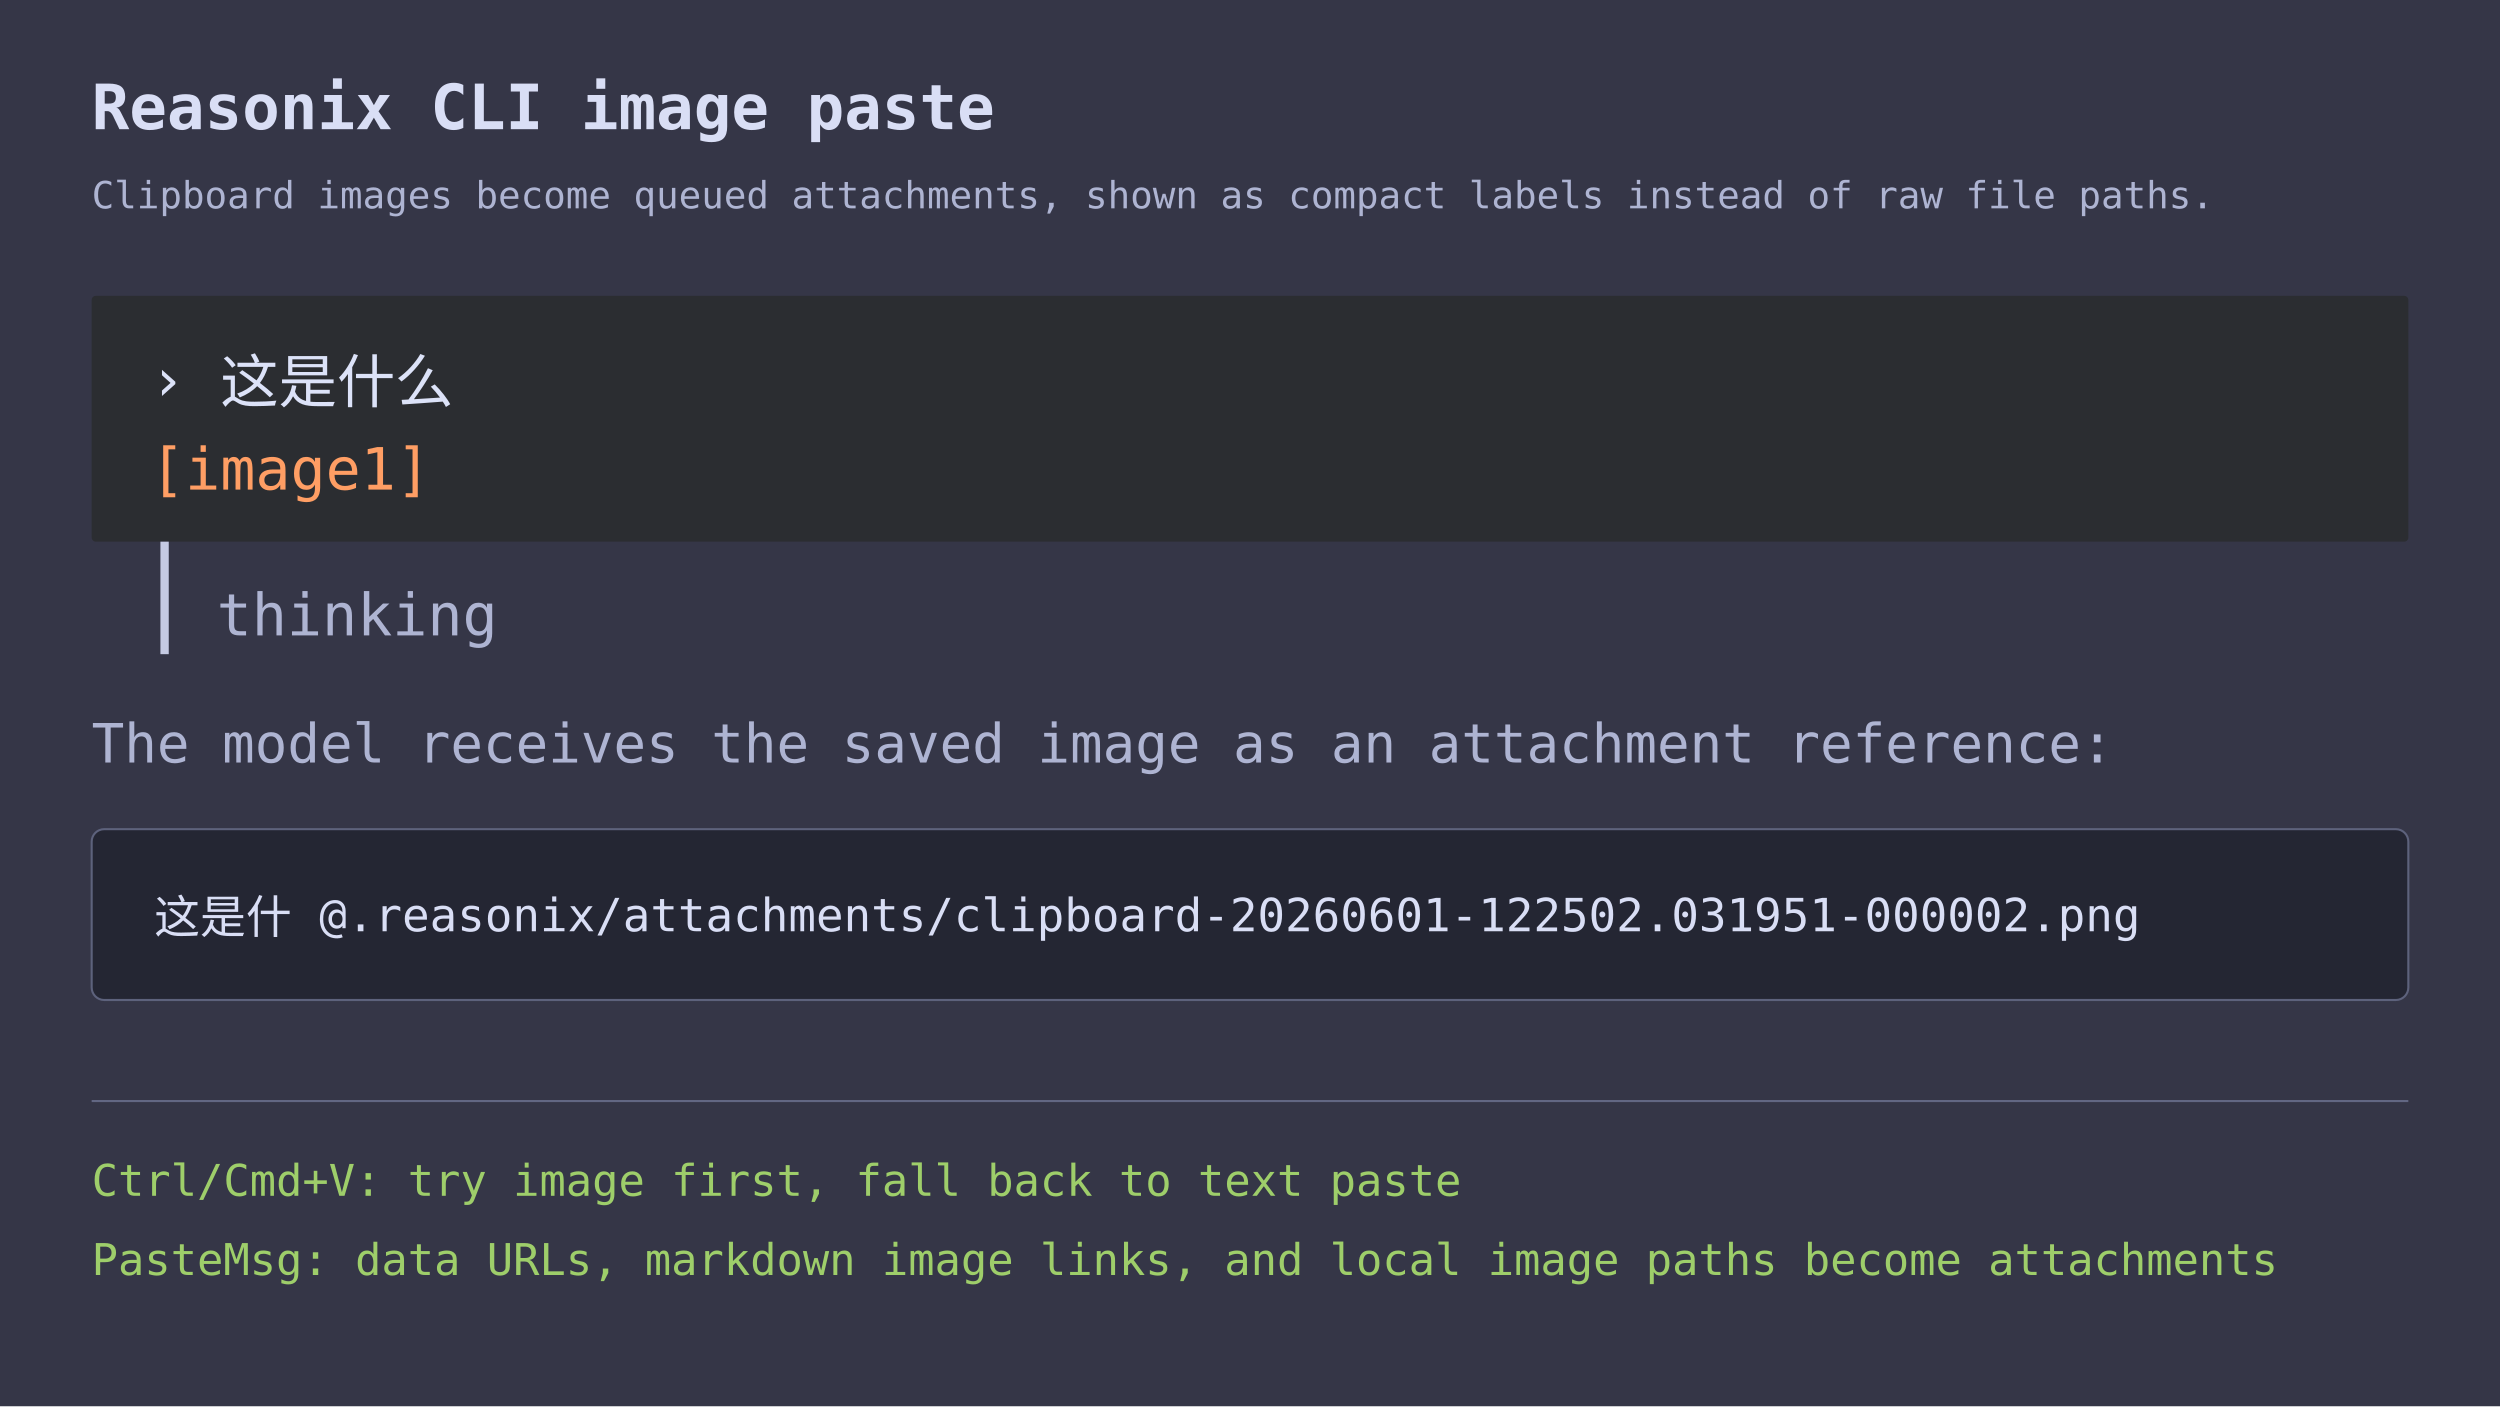
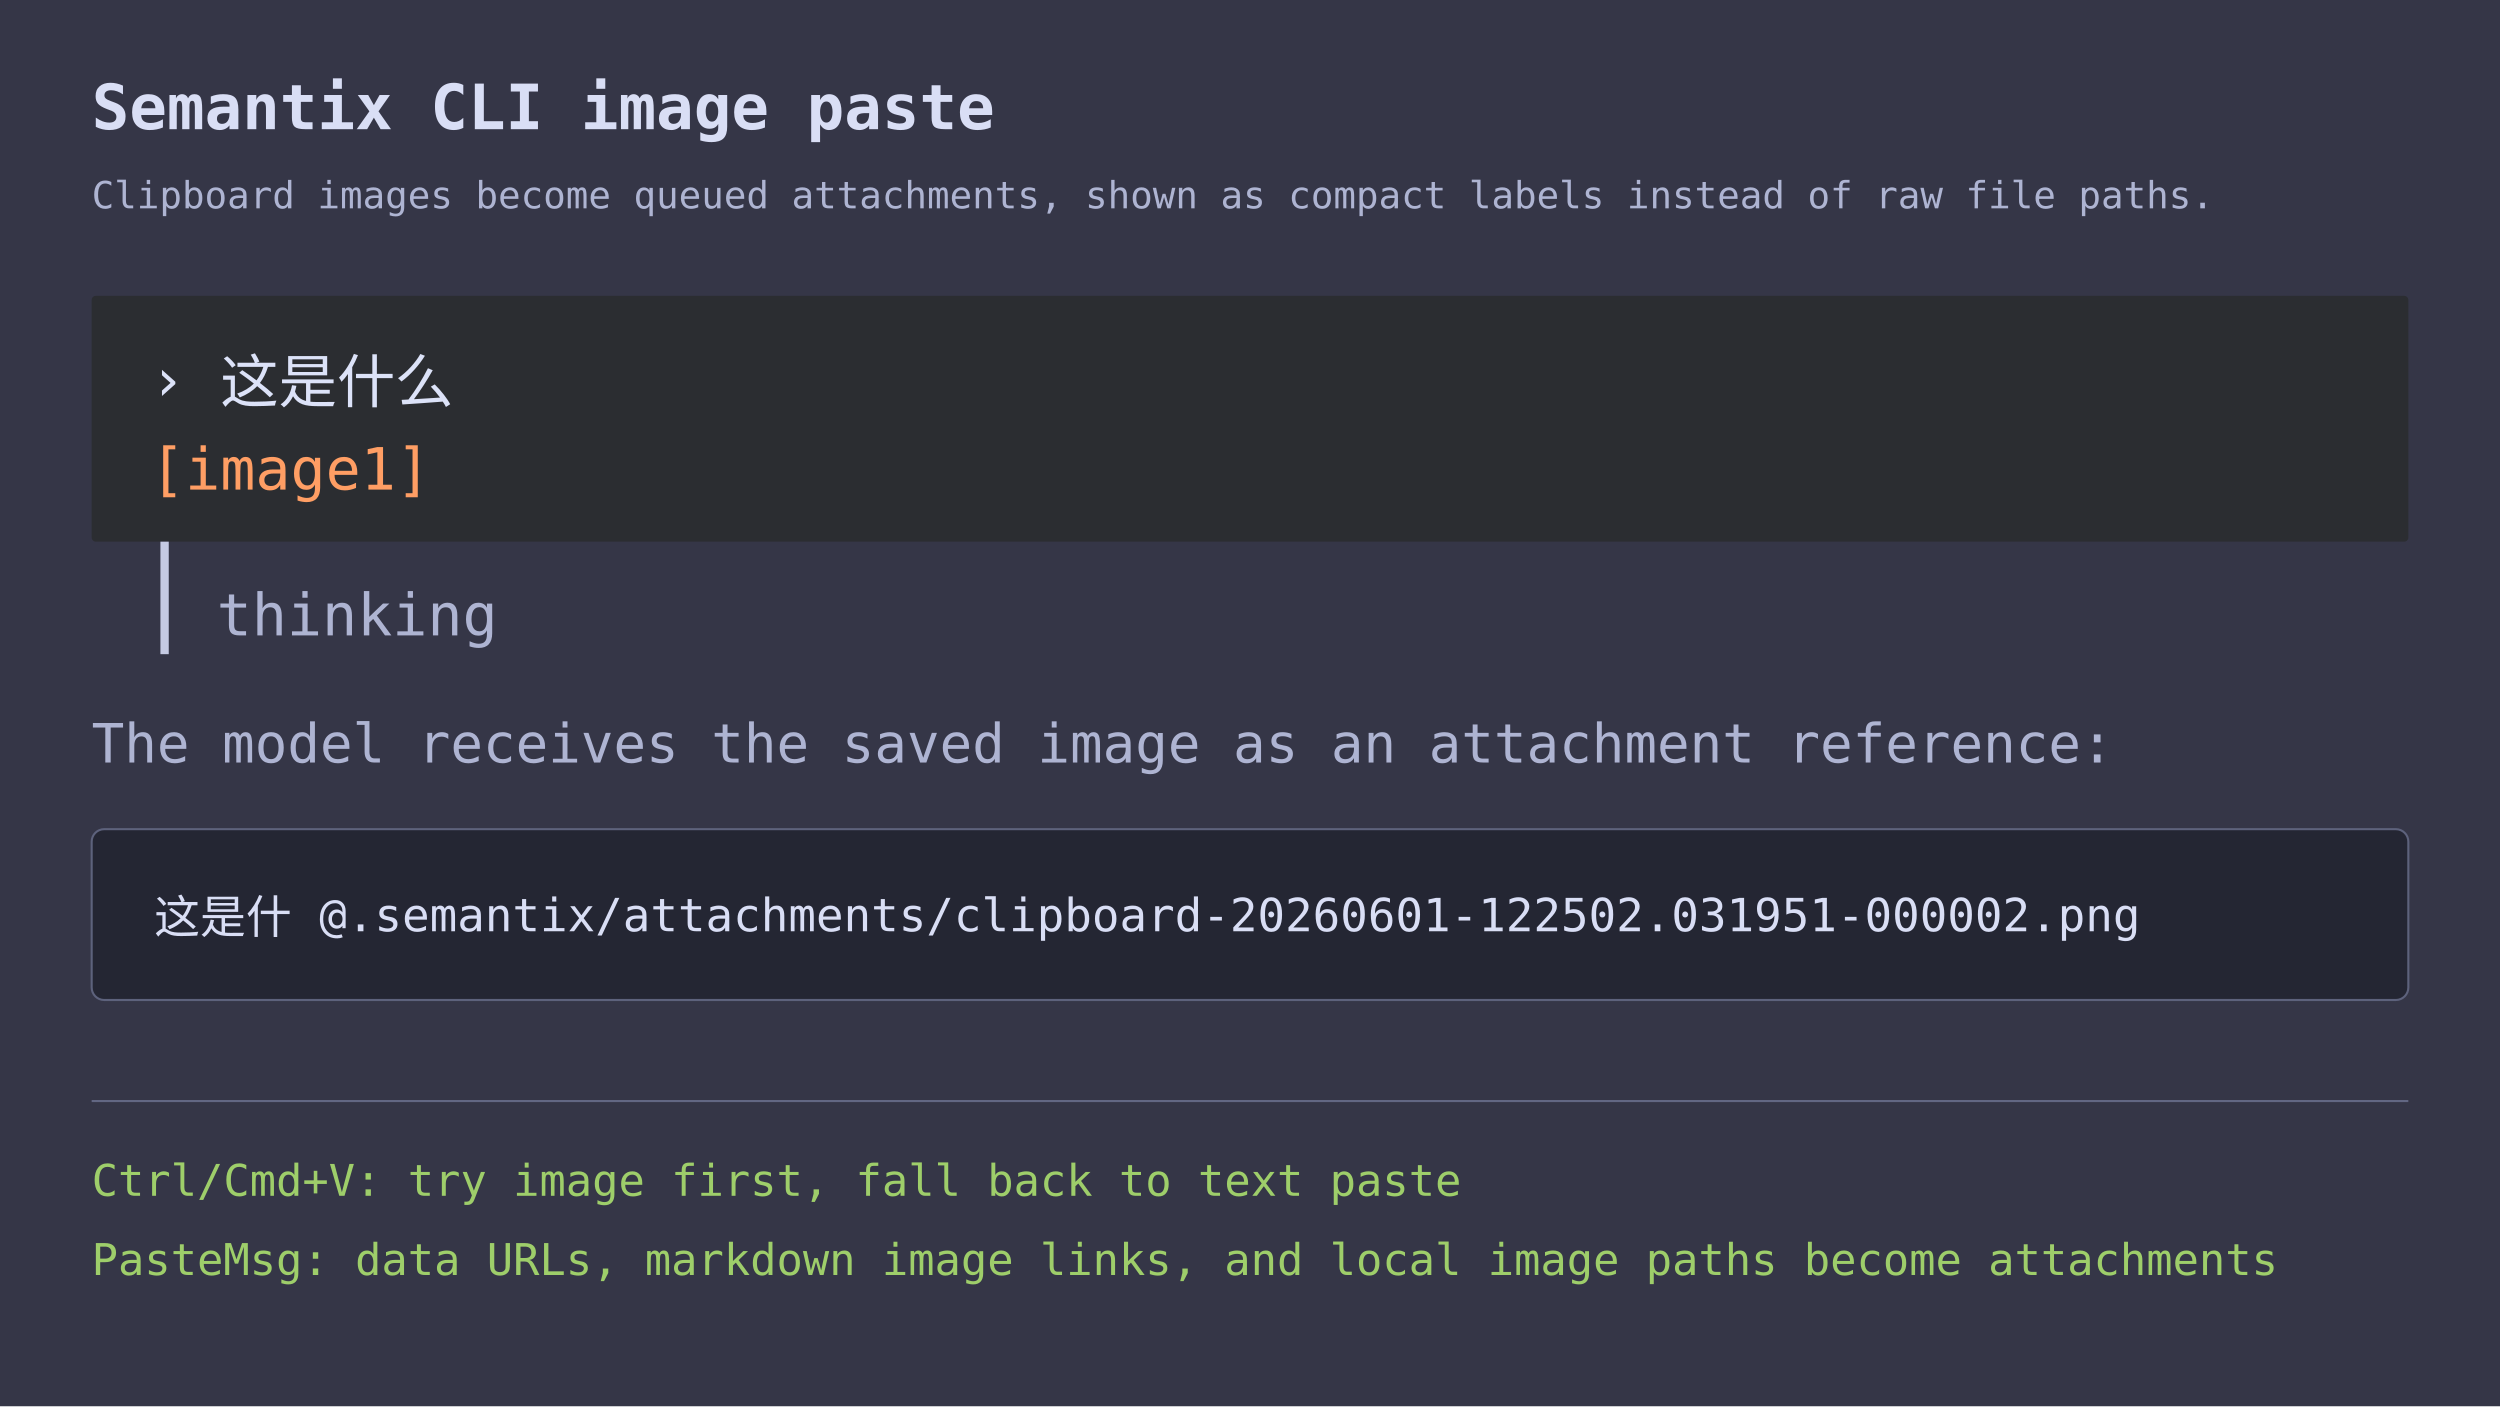
<svg xmlns="http://www.w3.org/2000/svg" width="1200" height="675" viewBox="0 0 1200 675" role="img" aria-label="CLI image paste attachment effect">
  <rect width="1200" height="675" fill="#353647" />
-   <text x="44" y="62" fill="#d9def5" font-family="ui-monospace, SFMono-Regular, Menlo, Monaco, Consolas, monospace" font-size="30" font-weight="700">Reasonix CLI image paste</text>
+   <text x="44" y="62" fill="#d9def5" font-family="ui-monospace, SFMono-Regular, Menlo, Monaco, Consolas, monospace" font-size="30" font-weight="700">Semantix CLI image paste</text>
  <text x="44" y="100" fill="#aeb4d2" font-family="ui-monospace, SFMono-Regular, Menlo, Monaco, Consolas, monospace" font-size="18">Clipboard images become queued attachments, shown as compact labels instead of raw file paths.</text>
  <rect x="44" y="142" width="1112" height="118" rx="2" fill="#2b2d31" />
  <text x="72" y="192" fill="#dce2f8" font-family="ui-monospace, SFMono-Regular, Menlo, Monaco, Consolas, monospace" font-size="28">› 这是什么</text>
  <text x="72" y="235" fill="#ff9e64" font-family="ui-monospace, SFMono-Regular, Menlo, Monaco, Consolas, monospace" font-size="28">[image1]</text>
  <path d="M79 260 L79 314" stroke="#c5cae3" stroke-width="4" />
  <text x="104" y="305" fill="#aeb4d2" font-family="ui-monospace, SFMono-Regular, Menlo, Monaco, Consolas, monospace" font-size="28">thinking</text>
  <text x="44" y="366" fill="#aeb4d2" font-family="ui-monospace, SFMono-Regular, Menlo, Monaco, Consolas, monospace" font-size="26">The model receives the saved image as an attachment reference:</text>
  <rect x="44" y="398" width="1112" height="82" rx="6" fill="#242633" stroke="#5d627c" />
-   <text x="74" y="448" fill="#d9def5" font-family="ui-monospace, SFMono-Regular, Menlo, Monaco, Consolas, monospace" font-size="22">这是什 @.reasonix/attachments/clipboard-20260601-122502.031951-000002.png</text>
+   <text x="74" y="448" fill="#d9def5" font-family="ui-monospace, SFMono-Regular, Menlo, Monaco, Consolas, monospace" font-size="22">这是什 @.semantix/attachments/clipboard-20260601-122502.031951-000002.png</text>
  <rect x="44" y="528" width="1112" height="1" fill="#626783" />
  <text x="44" y="574" fill="#9ece6a" font-family="ui-monospace, SFMono-Regular, Menlo, Monaco, Consolas, monospace" font-size="21">Ctrl/Cmd+V: try image first, fall back to text paste</text>
  <text x="44" y="612" fill="#9ece6a" font-family="ui-monospace, SFMono-Regular, Menlo, Monaco, Consolas, monospace" font-size="21">PasteMsg: data URLs, markdown image links, and local image paths become attachments</text>
</svg>
